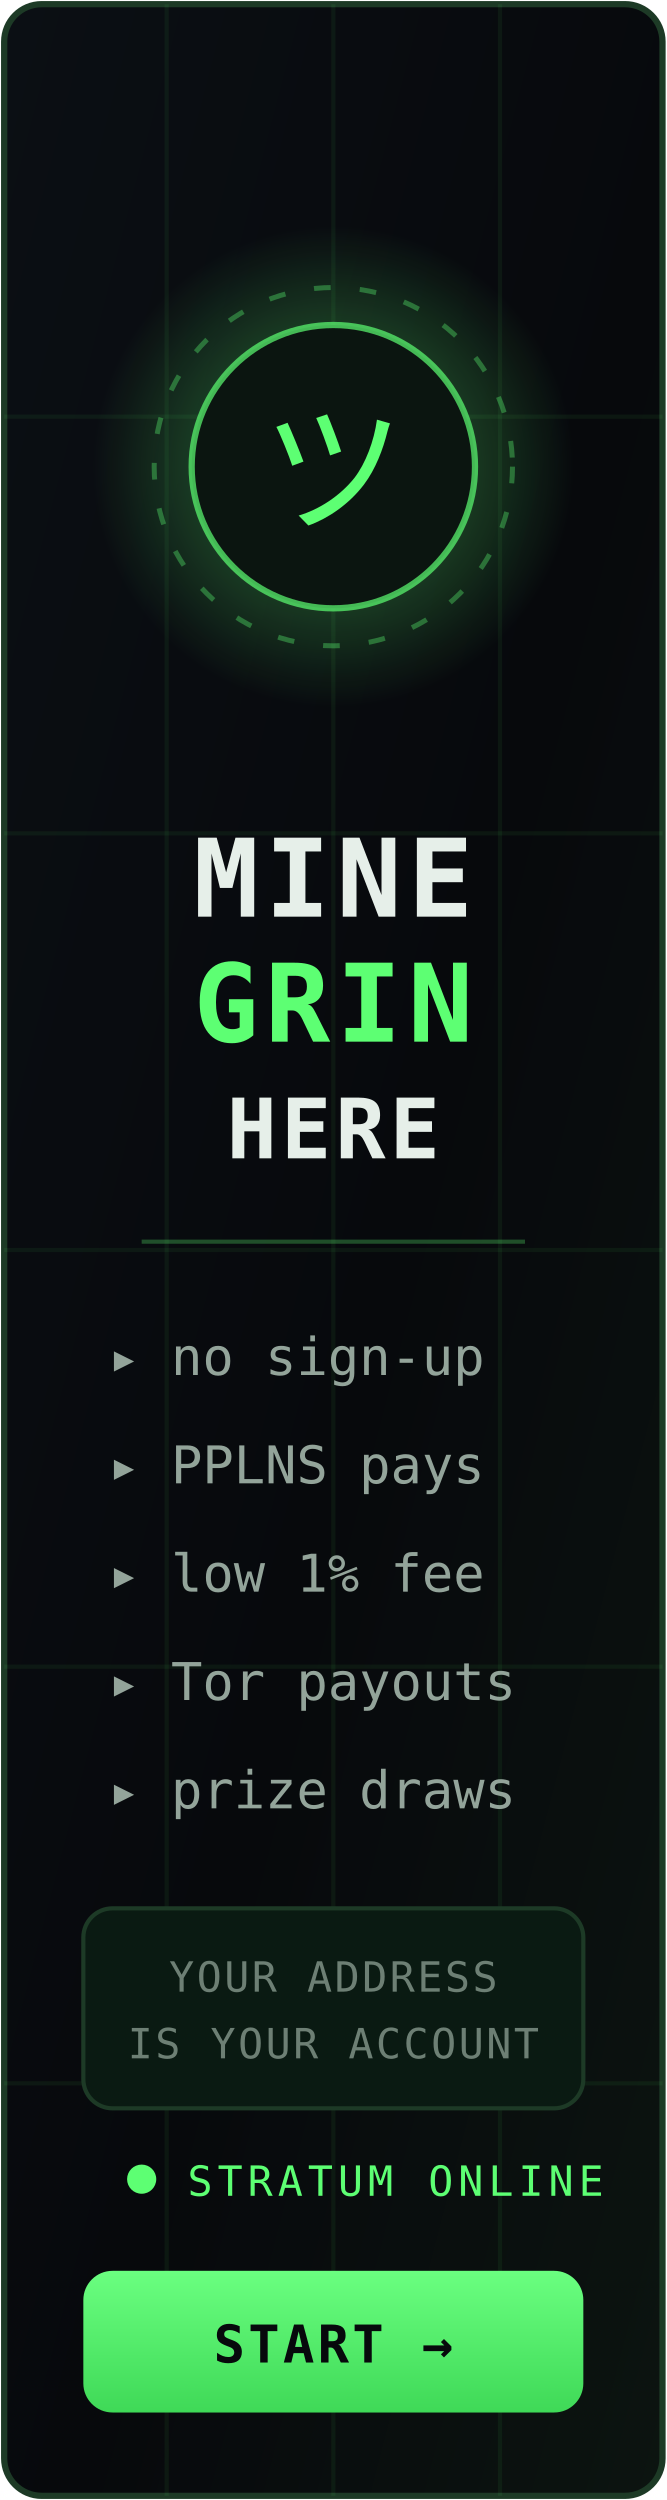
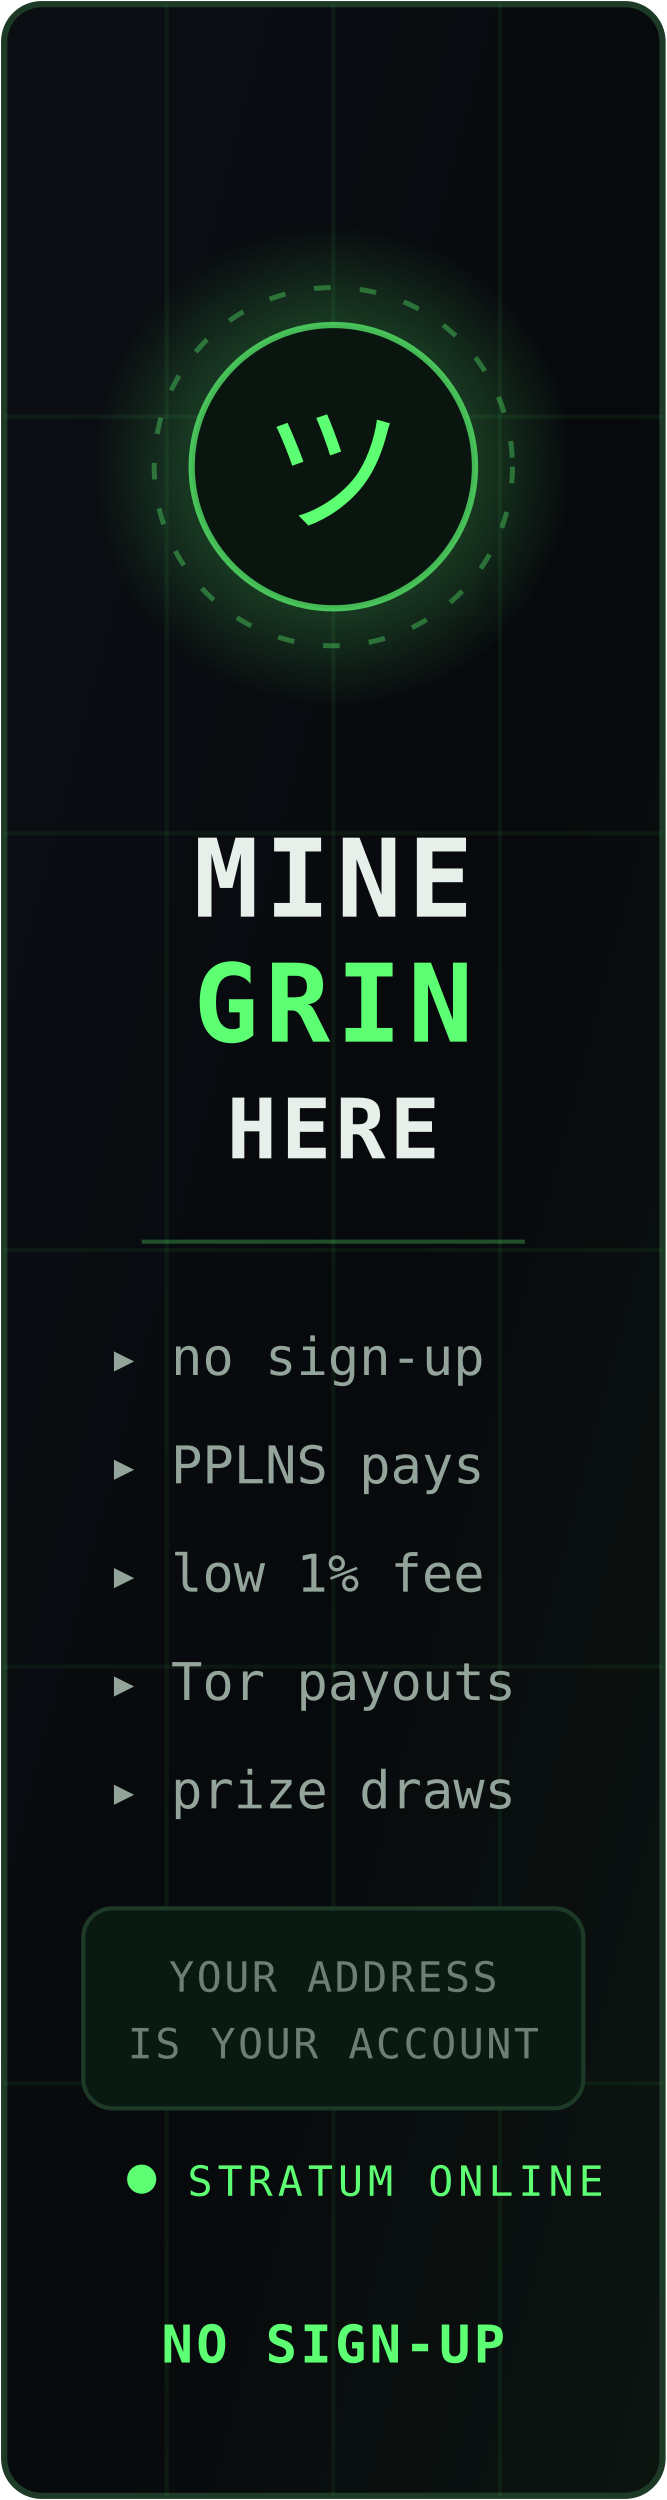
<svg xmlns="http://www.w3.org/2000/svg" width="160" height="600" viewBox="0 0 160 600" role="img" aria-label="Mine GRIN here — no sign-up, PPLNS rewards, anonymous Tor payouts">
  <defs>
    <linearGradient id="bg" x1="0" y1="0" x2="1" y2="1">
      <stop offset="0" stop-color="#0b0f14" />
      <stop offset=".55" stop-color="#07090c" />
      <stop offset="1" stop-color="#0c1410" />
    </linearGradient>
    <radialGradient id="coreGlow" cx=".5" cy=".5" r=".5">
      <stop offset="0" stop-color="#5dff73" stop-opacity=".85" />
      <stop offset=".45" stop-color="#5dff73" stop-opacity=".25" />
      <stop offset="1" stop-color="#5dff73" stop-opacity="0" />
    </radialGradient>
    <linearGradient id="cta" x1="0" y1="0" x2="0" y2="1">
      <stop offset="0" stop-color="#6aff80" />
      <stop offset="1" stop-color="#3fd957" />
    </linearGradient>
    <linearGradient id="sweep" x1="0" y1="0" x2="0" y2="1">
      <stop offset="0" stop-color="#5dff73" stop-opacity="0" />
      <stop offset=".5" stop-color="#5dff73" stop-opacity=".13" />
      <stop offset="1" stop-color="#5dff73" stop-opacity="0" />
    </linearGradient>
    <clipPath id="frame">
      <rect x="1" y="1" width="158" height="598" rx="9" />
    </clipPath>
  </defs>
  <rect x="1" y="1" width="158" height="598" rx="9" fill="url(#bg)" stroke="#1d3a26" stroke-width="1.5" />
  <g clip-path="url(#frame)">
    <g stroke="#5dff73" stroke-opacity=".06" stroke-width="1">
      <path d="M0 100 H160 M0 200 H160 M0 300 H160 M0 400 H160 M0 500 H160" />
      <path d="M40 0 V600 M80 0 V600 M120 0 V600" />
    </g>
    <rect x="0" y="-260" width="160" height="260" fill="url(#sweep)">
      <animate attributeName="y" values="-260;600" dur="7s" repeatCount="indefinite" />
    </rect>
    <g transform="translate(80,112)">
      <circle r="58" fill="url(#coreGlow)">
        <animate attributeName="opacity" values=".7;1;.7" dur="3s" repeatCount="indefinite" />
      </circle>
      <circle r="34" fill="#0b1510" stroke="#5dff73" stroke-opacity=".7" stroke-width="1.5" />
      <circle r="43" fill="none" stroke="#5dff73" stroke-opacity=".35" stroke-width="1.2" stroke-dasharray="4 7">
        <animateTransform attributeName="transform" type="rotate" from="0" to="360" dur="14s" repeatCount="indefinite" />
      </circle>
      <text x="0" y="13" text-anchor="middle" font-family="ui-monospace,Menlo,Consolas,monospace" font-size="34" fill="#5dff73">ツ</text>
    </g>
    <g font-family="ui-monospace,Menlo,Consolas,monospace" text-anchor="middle">
      <text x="80" y="220" font-size="26" font-weight="bold" fill="#e6efe9" letter-spacing="1.5">MINE</text>
      <text x="80" y="250" font-size="26" font-weight="bold" fill="#5dff73" letter-spacing="1.5">GRIN</text>
      <text x="80" y="278" font-size="20" font-weight="bold" fill="#e6efe9" letter-spacing="1">HERE</text>
    </g>
    <line x1="34" y1="298" x2="126" y2="298" stroke="#5dff73" stroke-opacity=".28" stroke-width="1" />
    <g font-family="ui-monospace,Menlo,Consolas,monospace" font-size="12.5" fill="#93a49a">
      <text x="26" y="330">▸ no sign-up</text>
      <text x="26" y="356">▸ PPLNS pays</text>
      <text x="26" y="382">▸ low 1% fee</text>
      <text x="26" y="408">▸ Tor payouts</text>
      <text x="26" y="434">▸ prize draws</text>
    </g>
    <g transform="translate(20,458)">
      <rect x="0" y="0" width="120" height="48" rx="7" fill="#0a1a12" stroke="#1d3a26" />
      <text x="60" y="20" text-anchor="middle" font-family="ui-monospace,Menlo,Consolas,monospace" font-size="10" fill="#6d7f74" letter-spacing=".6">YOUR ADDRESS</text>
      <text x="60" y="36" text-anchor="middle" font-family="ui-monospace,Menlo,Consolas,monospace" font-size="10" fill="#6d7f74" letter-spacing=".6">IS YOUR ACCOUNT</text>
    </g>
    <g transform="translate(0,527)">
      <circle cx="34" cy="-4" r="3.5" fill="#5dff73">
        <animate attributeName="opacity" values="1;.2;1" dur="1.6s" repeatCount="indefinite" />
      </circle>
      <text x="45" y="0" font-family="ui-monospace,Menlo,Consolas,monospace" font-size="10" fill="#5dff73" letter-spacing="1.2">STRATUM ONLINE</text>
    </g>
    <g transform="translate(20,545)">
-       <rect x="0" y="0" width="120" height="34" rx="7" fill="url(#cta)" />
-       <text x="60" y="22" text-anchor="middle" font-family="ui-monospace,Menlo,Consolas,monospace" font-size="12.5" font-weight="bold" fill="#07090c" letter-spacing=".8">START →</text>
+       <text x="60" y="22" text-anchor="middle" font-family="ui-monospace,Menlo,Consolas,monospace" font-size="12.5" font-weight="bold" fill="#5dff73" letter-spacing=".8">NO SIGN-UP</text>
    </g>
  </g>
</svg>
